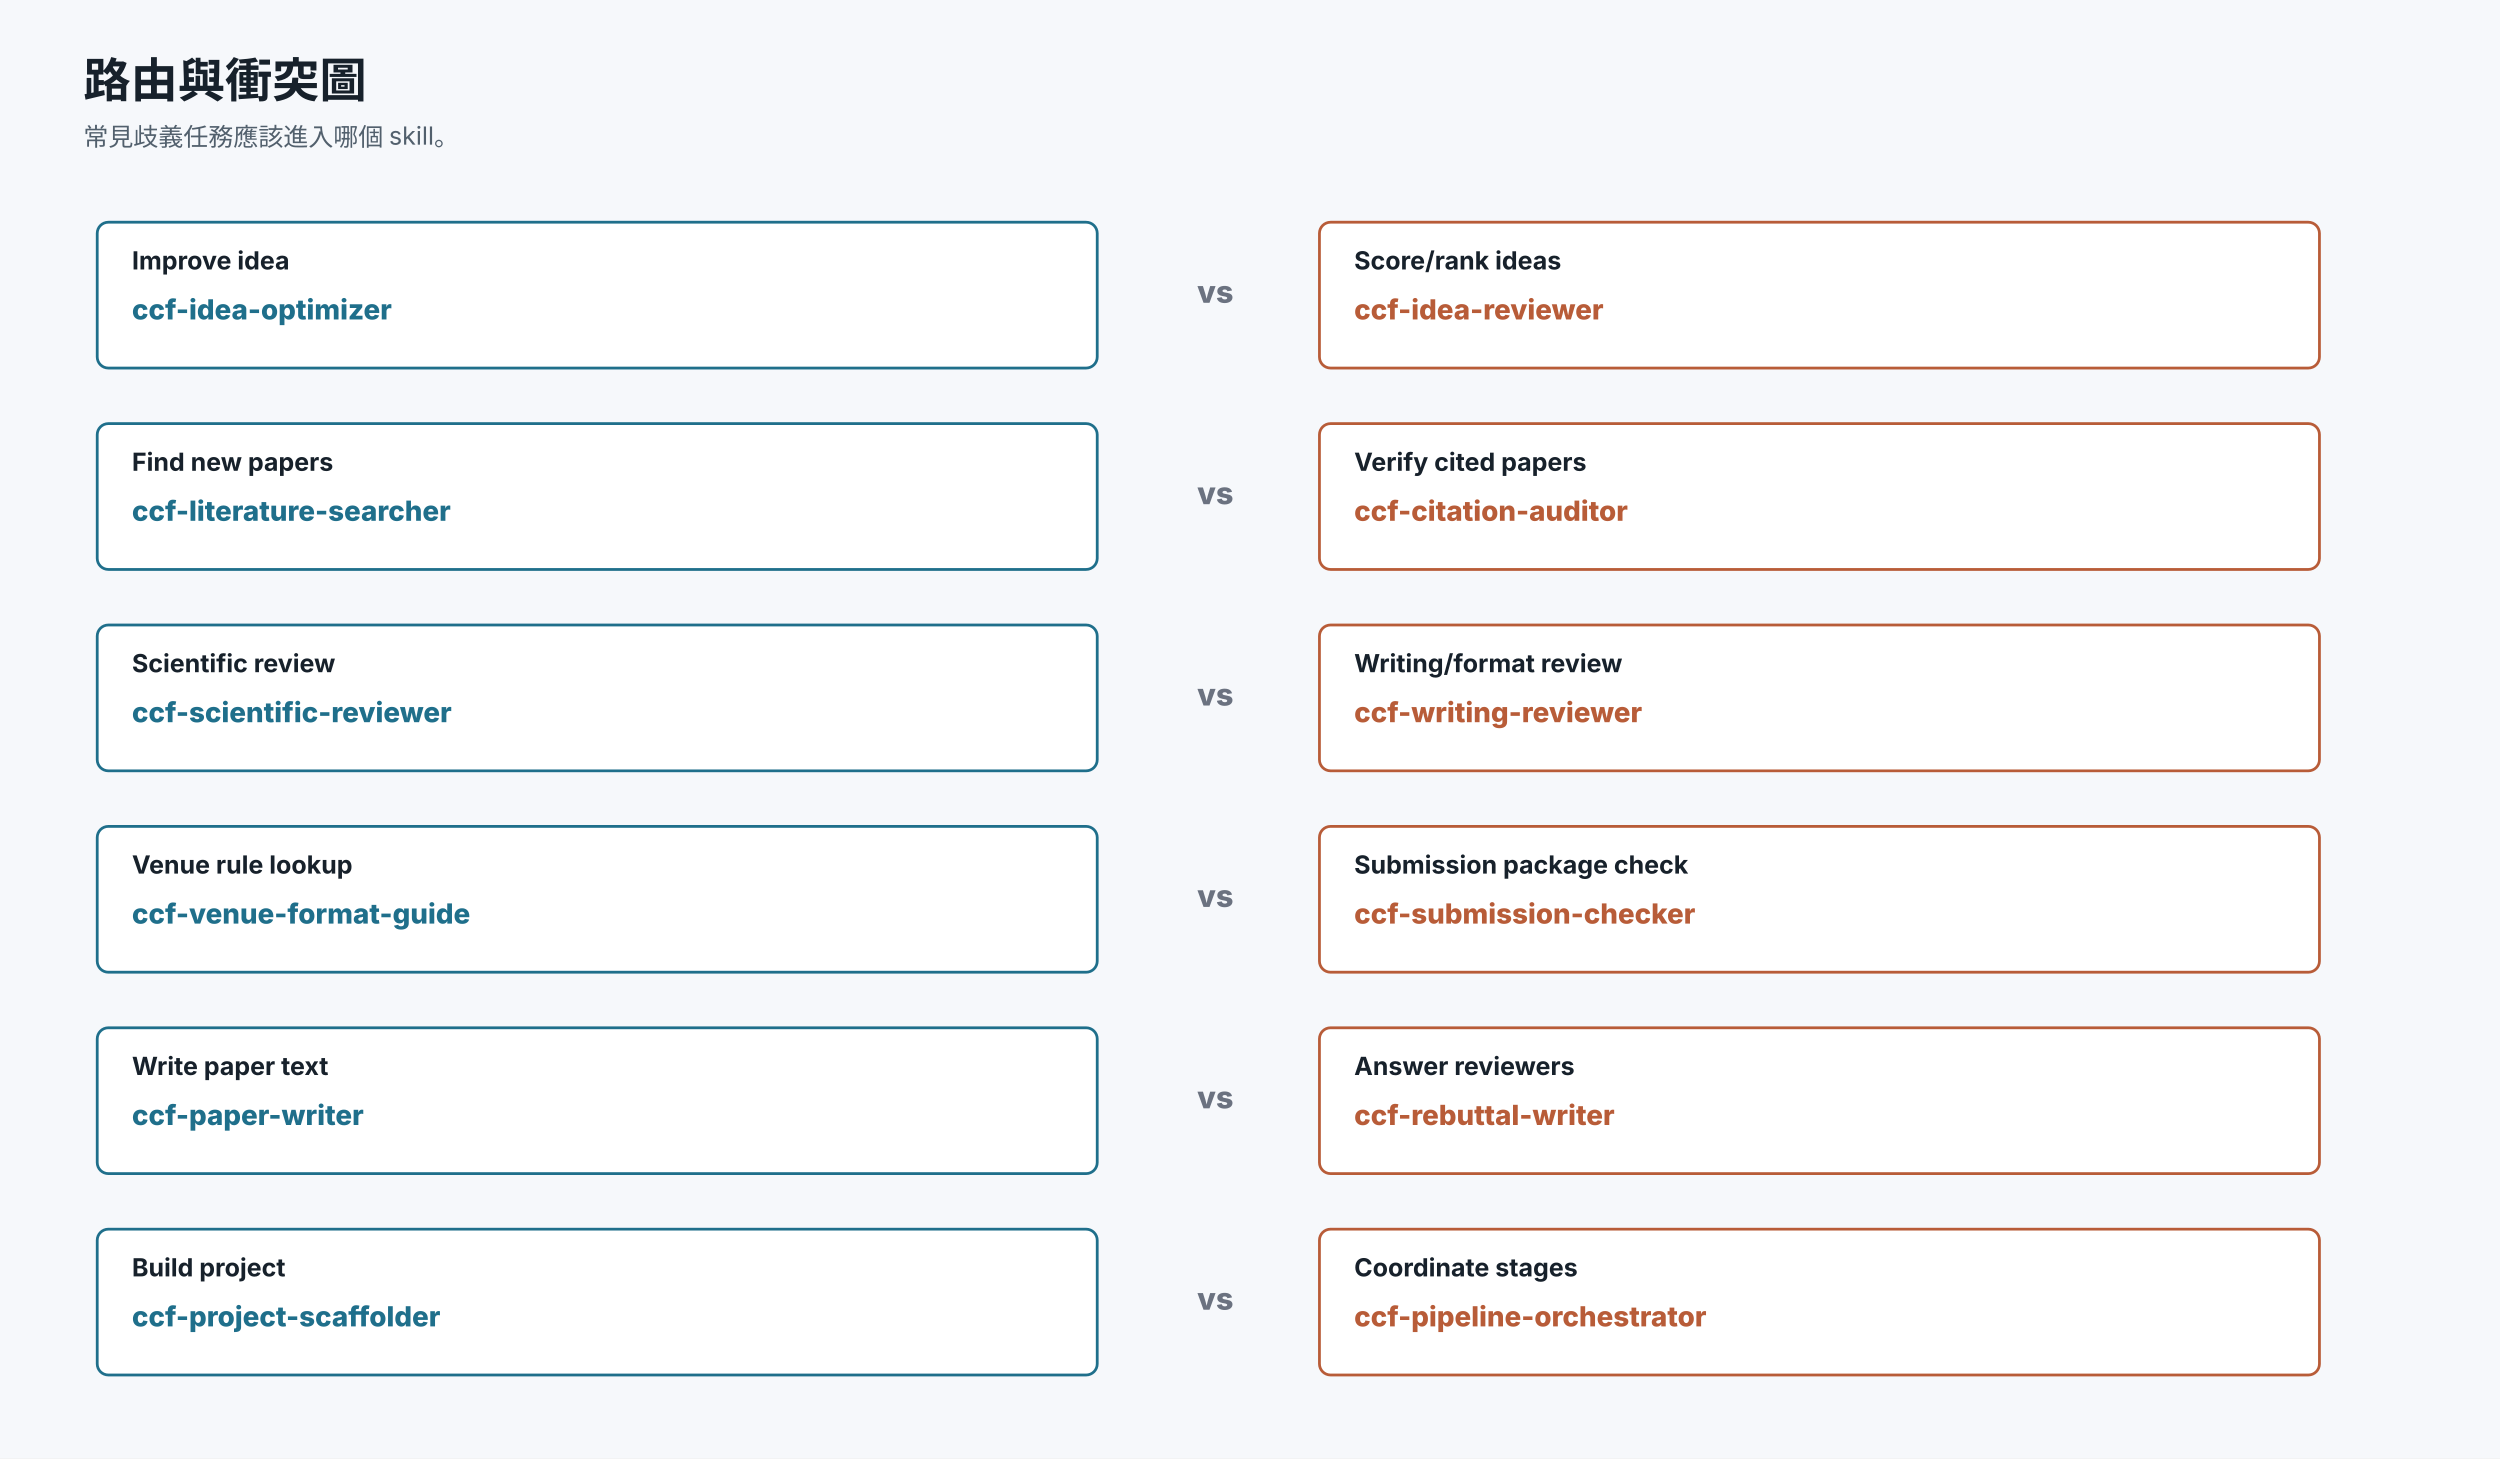
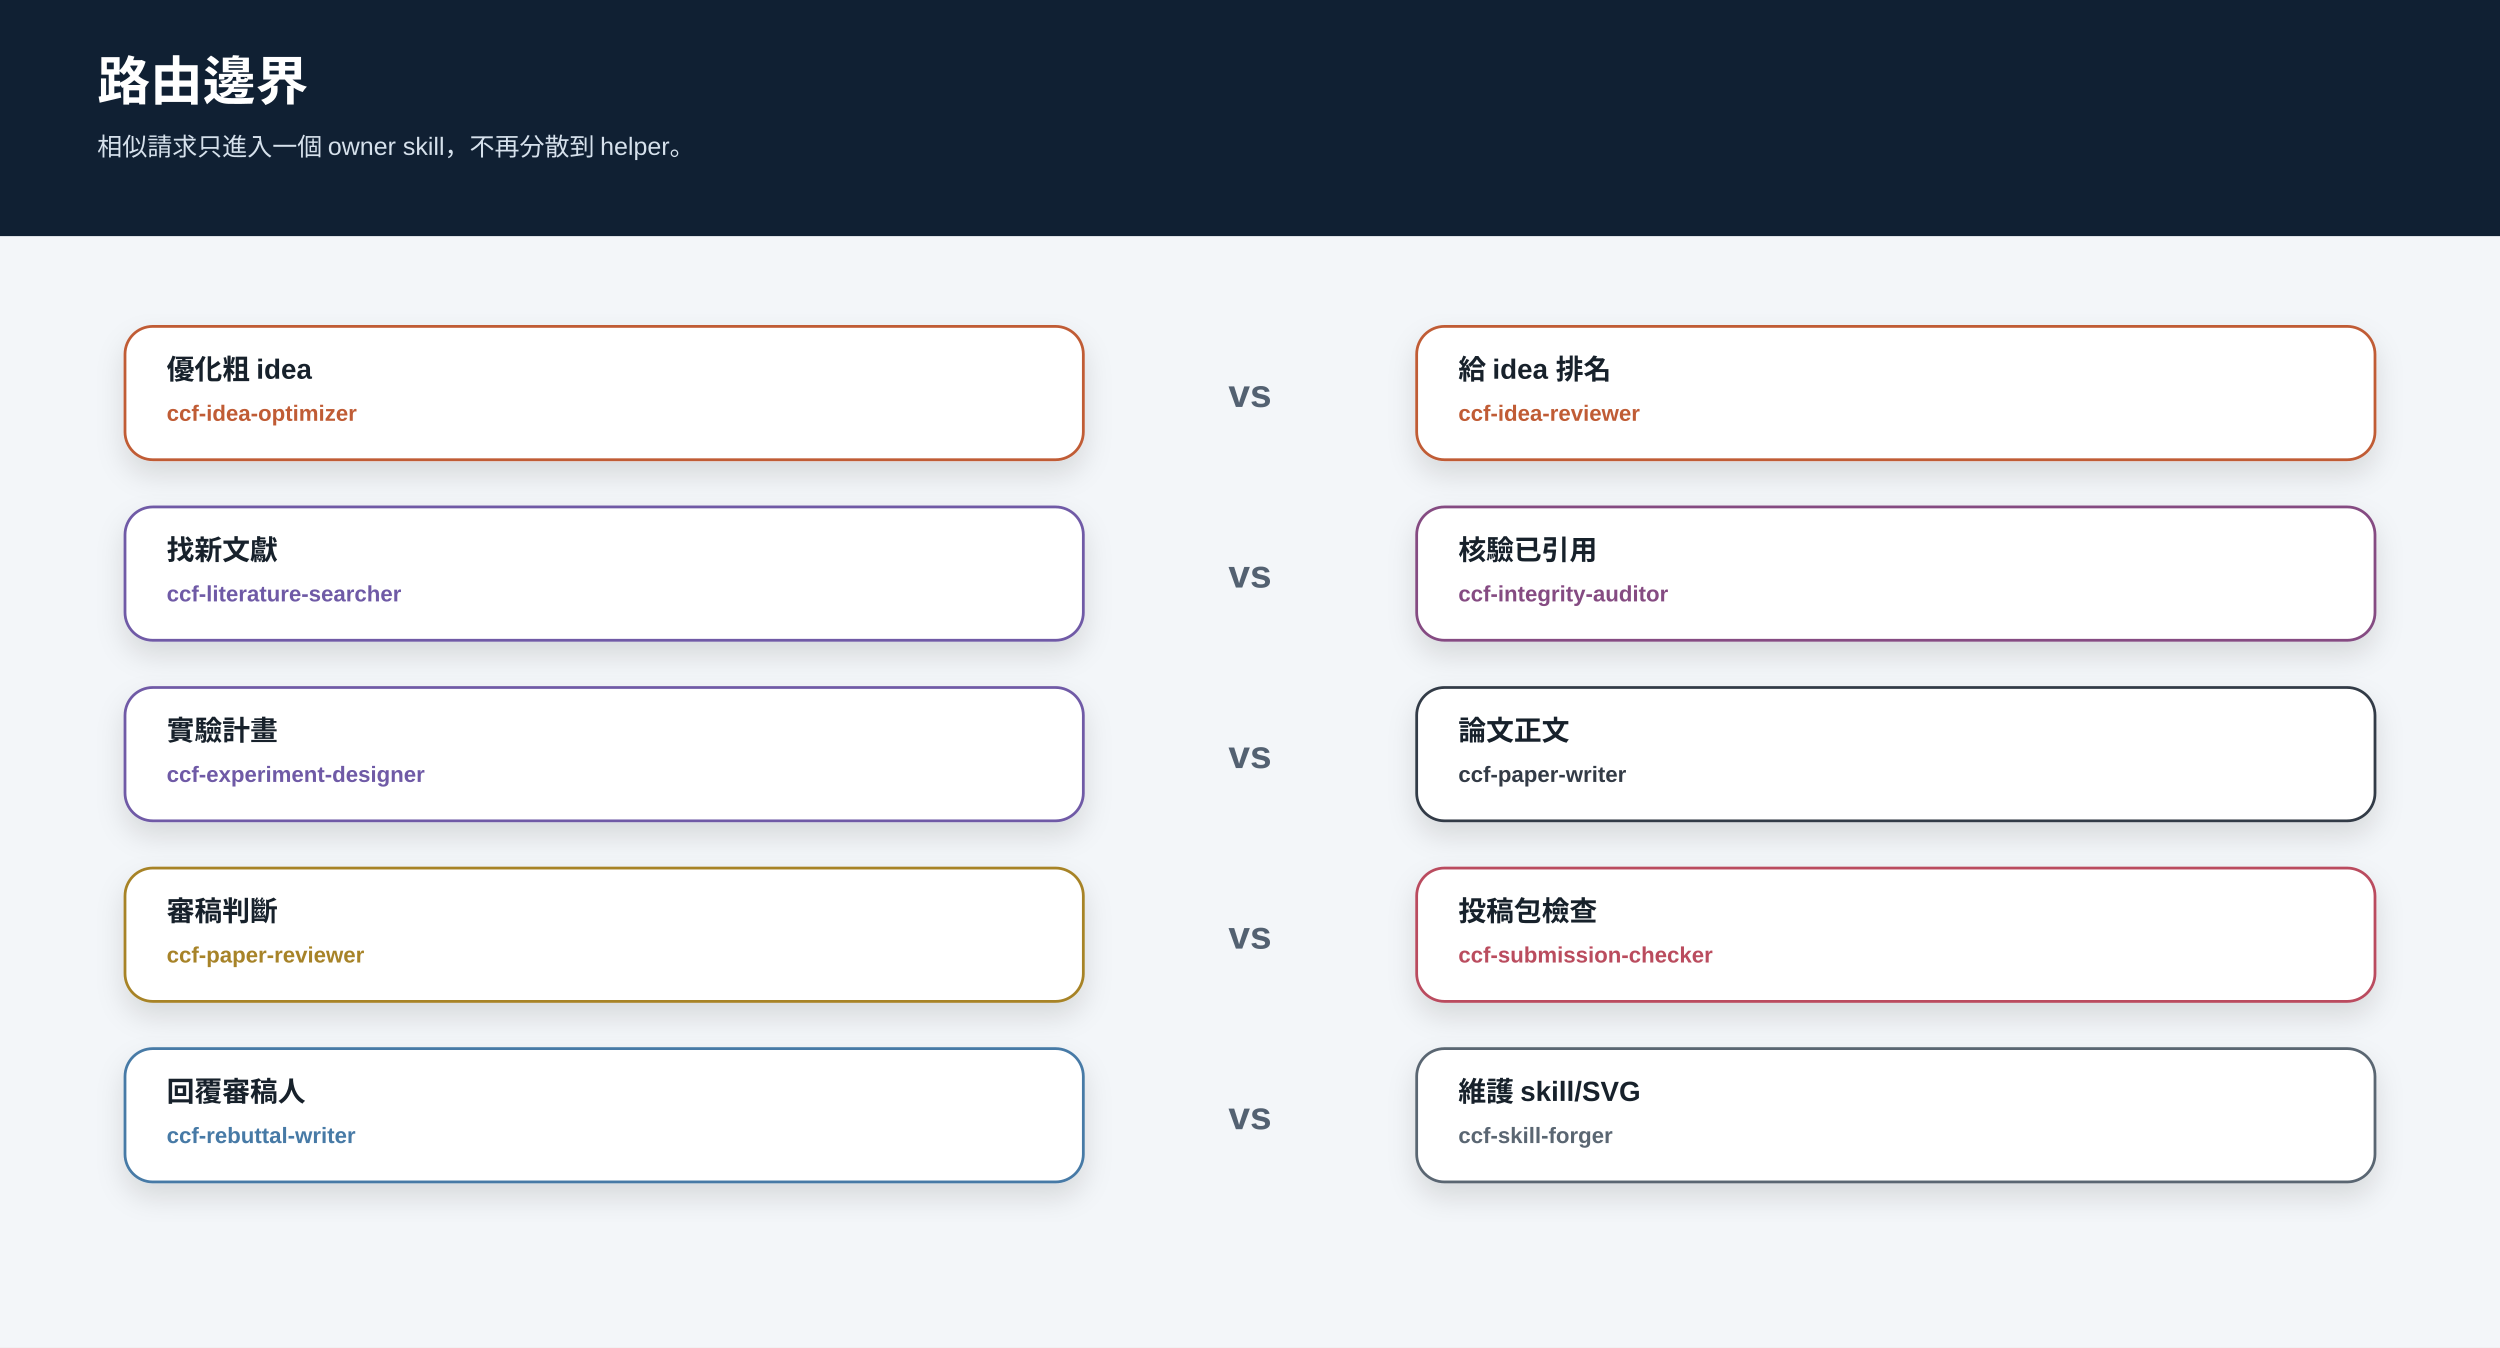
- <svg xmlns="http://www.w3.org/2000/svg" width="1800" height="1050" viewBox="0 0 1800 1050">
-   <rect width="1800" height="1050" fill="#f6f8fb" />
-   <text x="60" y="70" font-family="Inter, Arial, sans-serif" font-size="34" font-weight="800" fill="#17212b" text-anchor="start">路由與衝突圖</text>
-   <text x="60" y="105" font-family="Inter, Arial, sans-serif" font-size="18" font-weight="400" fill="#52606d" text-anchor="start">常見歧義任務應該進入哪個 skill。</text>
-   <rect x="70" y="160" width="720" height="105" rx="8" fill="#ffffff" stroke="#1F6F8B" stroke-width="2" />
-   <text x="95" y="194" font-family="Inter, Arial, sans-serif" font-size="18" font-weight="700" fill="#17212b" text-anchor="start">Improve idea</text>
-   <text x="95" y="230" font-family="Inter, Arial, sans-serif" font-size="20" font-weight="800" fill="#1F6F8B" text-anchor="start">ccf-idea-optimizer</text>
-   <text x="875" y="218" font-family="Inter, Arial, sans-serif" font-size="22" font-weight="800" fill="#6b7280" text-anchor="middle">vs</text>
-   <rect x="950" y="160" width="720" height="105" rx="8" fill="#ffffff" stroke="#B85C38" stroke-width="2" />
-   <text x="975" y="194" font-family="Inter, Arial, sans-serif" font-size="18" font-weight="700" fill="#17212b" text-anchor="start">Score/rank ideas</text>
-   <text x="975" y="230" font-family="Inter, Arial, sans-serif" font-size="20" font-weight="800" fill="#B85C38" text-anchor="start">ccf-idea-reviewer</text>
-   <rect x="70" y="305" width="720" height="105" rx="8" fill="#ffffff" stroke="#1F6F8B" stroke-width="2" />
-   <text x="95" y="339" font-family="Inter, Arial, sans-serif" font-size="18" font-weight="700" fill="#17212b" text-anchor="start">Find new papers</text>
-   <text x="95" y="375" font-family="Inter, Arial, sans-serif" font-size="20" font-weight="800" fill="#1F6F8B" text-anchor="start">ccf-literature-searcher</text>
-   <text x="875" y="363" font-family="Inter, Arial, sans-serif" font-size="22" font-weight="800" fill="#6b7280" text-anchor="middle">vs</text>
-   <rect x="950" y="305" width="720" height="105" rx="8" fill="#ffffff" stroke="#B85C38" stroke-width="2" />
-   <text x="975" y="339" font-family="Inter, Arial, sans-serif" font-size="18" font-weight="700" fill="#17212b" text-anchor="start">Verify cited papers</text>
-   <text x="975" y="375" font-family="Inter, Arial, sans-serif" font-size="20" font-weight="800" fill="#B85C38" text-anchor="start">ccf-citation-auditor</text>
-   <rect x="70" y="450" width="720" height="105" rx="8" fill="#ffffff" stroke="#1F6F8B" stroke-width="2" />
-   <text x="95" y="484" font-family="Inter, Arial, sans-serif" font-size="18" font-weight="700" fill="#17212b" text-anchor="start">Scientific review</text>
-   <text x="95" y="520" font-family="Inter, Arial, sans-serif" font-size="20" font-weight="800" fill="#1F6F8B" text-anchor="start">ccf-scientific-reviewer</text>
-   <text x="875" y="508" font-family="Inter, Arial, sans-serif" font-size="22" font-weight="800" fill="#6b7280" text-anchor="middle">vs</text>
-   <rect x="950" y="450" width="720" height="105" rx="8" fill="#ffffff" stroke="#B85C38" stroke-width="2" />
-   <text x="975" y="484" font-family="Inter, Arial, sans-serif" font-size="18" font-weight="700" fill="#17212b" text-anchor="start">Writing/format review</text>
-   <text x="975" y="520" font-family="Inter, Arial, sans-serif" font-size="20" font-weight="800" fill="#B85C38" text-anchor="start">ccf-writing-reviewer</text>
-   <rect x="70" y="595" width="720" height="105" rx="8" fill="#ffffff" stroke="#1F6F8B" stroke-width="2" />
-   <text x="95" y="629" font-family="Inter, Arial, sans-serif" font-size="18" font-weight="700" fill="#17212b" text-anchor="start">Venue rule lookup</text>
-   <text x="95" y="665" font-family="Inter, Arial, sans-serif" font-size="20" font-weight="800" fill="#1F6F8B" text-anchor="start">ccf-venue-format-guide</text>
-   <text x="875" y="653" font-family="Inter, Arial, sans-serif" font-size="22" font-weight="800" fill="#6b7280" text-anchor="middle">vs</text>
-   <rect x="950" y="595" width="720" height="105" rx="8" fill="#ffffff" stroke="#B85C38" stroke-width="2" />
-   <text x="975" y="629" font-family="Inter, Arial, sans-serif" font-size="18" font-weight="700" fill="#17212b" text-anchor="start">Submission package check</text>
-   <text x="975" y="665" font-family="Inter, Arial, sans-serif" font-size="20" font-weight="800" fill="#B85C38" text-anchor="start">ccf-submission-checker</text>
-   <rect x="70" y="740" width="720" height="105" rx="8" fill="#ffffff" stroke="#1F6F8B" stroke-width="2" />
-   <text x="95" y="774" font-family="Inter, Arial, sans-serif" font-size="18" font-weight="700" fill="#17212b" text-anchor="start">Write paper text</text>
-   <text x="95" y="810" font-family="Inter, Arial, sans-serif" font-size="20" font-weight="800" fill="#1F6F8B" text-anchor="start">ccf-paper-writer</text>
-   <text x="875" y="798" font-family="Inter, Arial, sans-serif" font-size="22" font-weight="800" fill="#6b7280" text-anchor="middle">vs</text>
-   <rect x="950" y="740" width="720" height="105" rx="8" fill="#ffffff" stroke="#B85C38" stroke-width="2" />
-   <text x="975" y="774" font-family="Inter, Arial, sans-serif" font-size="18" font-weight="700" fill="#17212b" text-anchor="start">Answer reviewers</text>
-   <text x="975" y="810" font-family="Inter, Arial, sans-serif" font-size="20" font-weight="800" fill="#B85C38" text-anchor="start">ccf-rebuttal-writer</text>
-   <rect x="70" y="885" width="720" height="105" rx="8" fill="#ffffff" stroke="#1F6F8B" stroke-width="2" />
-   <text x="95" y="919" font-family="Inter, Arial, sans-serif" font-size="18" font-weight="700" fill="#17212b" text-anchor="start">Build project</text>
-   <text x="95" y="955" font-family="Inter, Arial, sans-serif" font-size="20" font-weight="800" fill="#1F6F8B" text-anchor="start">ccf-project-scaffolder</text>
-   <text x="875" y="943" font-family="Inter, Arial, sans-serif" font-size="22" font-weight="800" fill="#6b7280" text-anchor="middle">vs</text>
-   <rect x="950" y="885" width="720" height="105" rx="8" fill="#ffffff" stroke="#B85C38" stroke-width="2" />
-   <text x="975" y="919" font-family="Inter, Arial, sans-serif" font-size="18" font-weight="700" fill="#17212b" text-anchor="start">Coordinate stages</text>
-   <text x="975" y="955" font-family="Inter, Arial, sans-serif" font-size="20" font-weight="800" fill="#B85C38" text-anchor="start">ccf-pipeline-orchestrator</text>
+ <svg xmlns="http://www.w3.org/2000/svg" width="1800" height="970" viewBox="0 0 1800 970">
+   <defs>
+     <filter id="shadow" x="-20%" y="-20%" width="140%" height="150%">
+       <feDropShadow dx="0" dy="10" stdDeviation="10" flood-color="#0B1826" flood-opacity="0.12" />
+     </filter>
+     <marker id="arrow" markerWidth="12" markerHeight="12" refX="10" refY="6" orient="auto">
+       <path d="M2,2 L10,6 L2,10 Z" fill="#8D9AA8" />
+     </marker>
+   </defs>
+   <style>text{font-family:Microsoft JhengHei, Segoe UI, Arial, sans-serif;dominant-baseline:auto} .mono{font-family:Consolas,Menlo,monospace}</style>
+   <rect x="0" y="0" width="1800" height="970" rx="0" fill="#F3F6F9" stroke="none" stroke-width="2" />
+   <rect x="0" y="0" width="1800" height="170" rx="0" fill="#102033" stroke="none" stroke-width="2" />
+   <text x="70" y="72" font-size="38" font-weight="820" fill="#FFFFFF" text-anchor="start">路由邊界</text>
+   <text x="70" y="112" font-size="18" font-weight="450" fill="#D6E1EC" text-anchor="start">相似請求只進入一個 owner skill，不再分散到 helper。</text>
+   <rect x="90" y="235" width="690" height="96" rx="20" fill="#FFFFFF" stroke="#C05C35" stroke-width="2" filter="url(#shadow)" />
+   <text x="120" y="273" font-size="20" font-weight="820" fill="#17212B" text-anchor="start">優化粗 idea</text>
+   <text x="120" y="303" font-size="16" font-weight="760" fill="#C05C35" text-anchor="start">ccf-idea-optimizer</text>
+   <text x="900" y="293" font-size="28" font-weight="850" fill="#536171" text-anchor="middle">vs</text>
+   <rect x="1020" y="235" width="690" height="96" rx="20" fill="#FFFFFF" stroke="#C05C35" stroke-width="2" filter="url(#shadow)" />
+   <text x="1050" y="273" font-size="20" font-weight="820" fill="#17212B" text-anchor="start">給 idea 排名</text>
+   <text x="1050" y="303" font-size="16" font-weight="760" fill="#C05C35" text-anchor="start">ccf-idea-reviewer</text>
+   <rect x="90" y="365" width="690" height="96" rx="20" fill="#FFFFFF" stroke="#6F5AA6" stroke-width="2" filter="url(#shadow)" />
+   <text x="120" y="403" font-size="20" font-weight="820" fill="#17212B" text-anchor="start">找新文獻</text>
+   <text x="120" y="433" font-size="16" font-weight="760" fill="#6F5AA6" text-anchor="start">ccf-literature-searcher</text>
+   <text x="900" y="423" font-size="28" font-weight="850" fill="#536171" text-anchor="middle">vs</text>
+   <rect x="1020" y="365" width="690" height="96" rx="20" fill="#FFFFFF" stroke="#854B82" stroke-width="2" filter="url(#shadow)" />
+   <text x="1050" y="403" font-size="20" font-weight="820" fill="#17212B" text-anchor="start">核驗已引用</text>
+   <text x="1050" y="433" font-size="16" font-weight="760" fill="#854B82" text-anchor="start">ccf-integrity-auditor</text>
+   <rect x="90" y="495" width="690" height="96" rx="20" fill="#FFFFFF" stroke="#6F5AA6" stroke-width="2" filter="url(#shadow)" />
+   <text x="120" y="533" font-size="20" font-weight="820" fill="#17212B" text-anchor="start">實驗計畫</text>
+   <text x="120" y="563" font-size="16" font-weight="760" fill="#6F5AA6" text-anchor="start">ccf-experiment-designer</text>
+   <text x="900" y="553" font-size="28" font-weight="850" fill="#536171" text-anchor="middle">vs</text>
+   <rect x="1020" y="495" width="690" height="96" rx="20" fill="#FFFFFF" stroke="#333B46" stroke-width="2" filter="url(#shadow)" />
+   <text x="1050" y="533" font-size="20" font-weight="820" fill="#17212B" text-anchor="start">論文正文</text>
+   <text x="1050" y="563" font-size="16" font-weight="760" fill="#333B46" text-anchor="start">ccf-paper-writer</text>
+   <rect x="90" y="625" width="690" height="96" rx="20" fill="#FFFFFF" stroke="#A78328" stroke-width="2" filter="url(#shadow)" />
+   <text x="120" y="663" font-size="20" font-weight="820" fill="#17212B" text-anchor="start">審稿判斷</text>
+   <text x="120" y="693" font-size="16" font-weight="760" fill="#A78328" text-anchor="start">ccf-paper-reviewer</text>
+   <text x="900" y="683" font-size="28" font-weight="850" fill="#536171" text-anchor="middle">vs</text>
+   <rect x="1020" y="625" width="690" height="96" rx="20" fill="#FFFFFF" stroke="#BA4C5E" stroke-width="2" filter="url(#shadow)" />
+   <text x="1050" y="663" font-size="20" font-weight="820" fill="#17212B" text-anchor="start">投稿包檢查</text>
+   <text x="1050" y="693" font-size="16" font-weight="760" fill="#BA4C5E" text-anchor="start">ccf-submission-checker</text>
+   <rect x="90" y="755" width="690" height="96" rx="20" fill="#FFFFFF" stroke="#477AA6" stroke-width="2" filter="url(#shadow)" />
+   <text x="120" y="793" font-size="20" font-weight="820" fill="#17212B" text-anchor="start">回覆審稿人</text>
+   <text x="120" y="823" font-size="16" font-weight="760" fill="#477AA6" text-anchor="start">ccf-rebuttal-writer</text>
+   <text x="900" y="813" font-size="28" font-weight="850" fill="#536171" text-anchor="middle">vs</text>
+   <rect x="1020" y="755" width="690" height="96" rx="20" fill="#FFFFFF" stroke="#5A6672" stroke-width="2" filter="url(#shadow)" />
+   <text x="1050" y="793" font-size="20" font-weight="820" fill="#17212B" text-anchor="start">維護 skill/SVG</text>
+   <text x="1050" y="823" font-size="16" font-weight="760" fill="#5A6672" text-anchor="start">ccf-skill-forger</text>
</svg>
